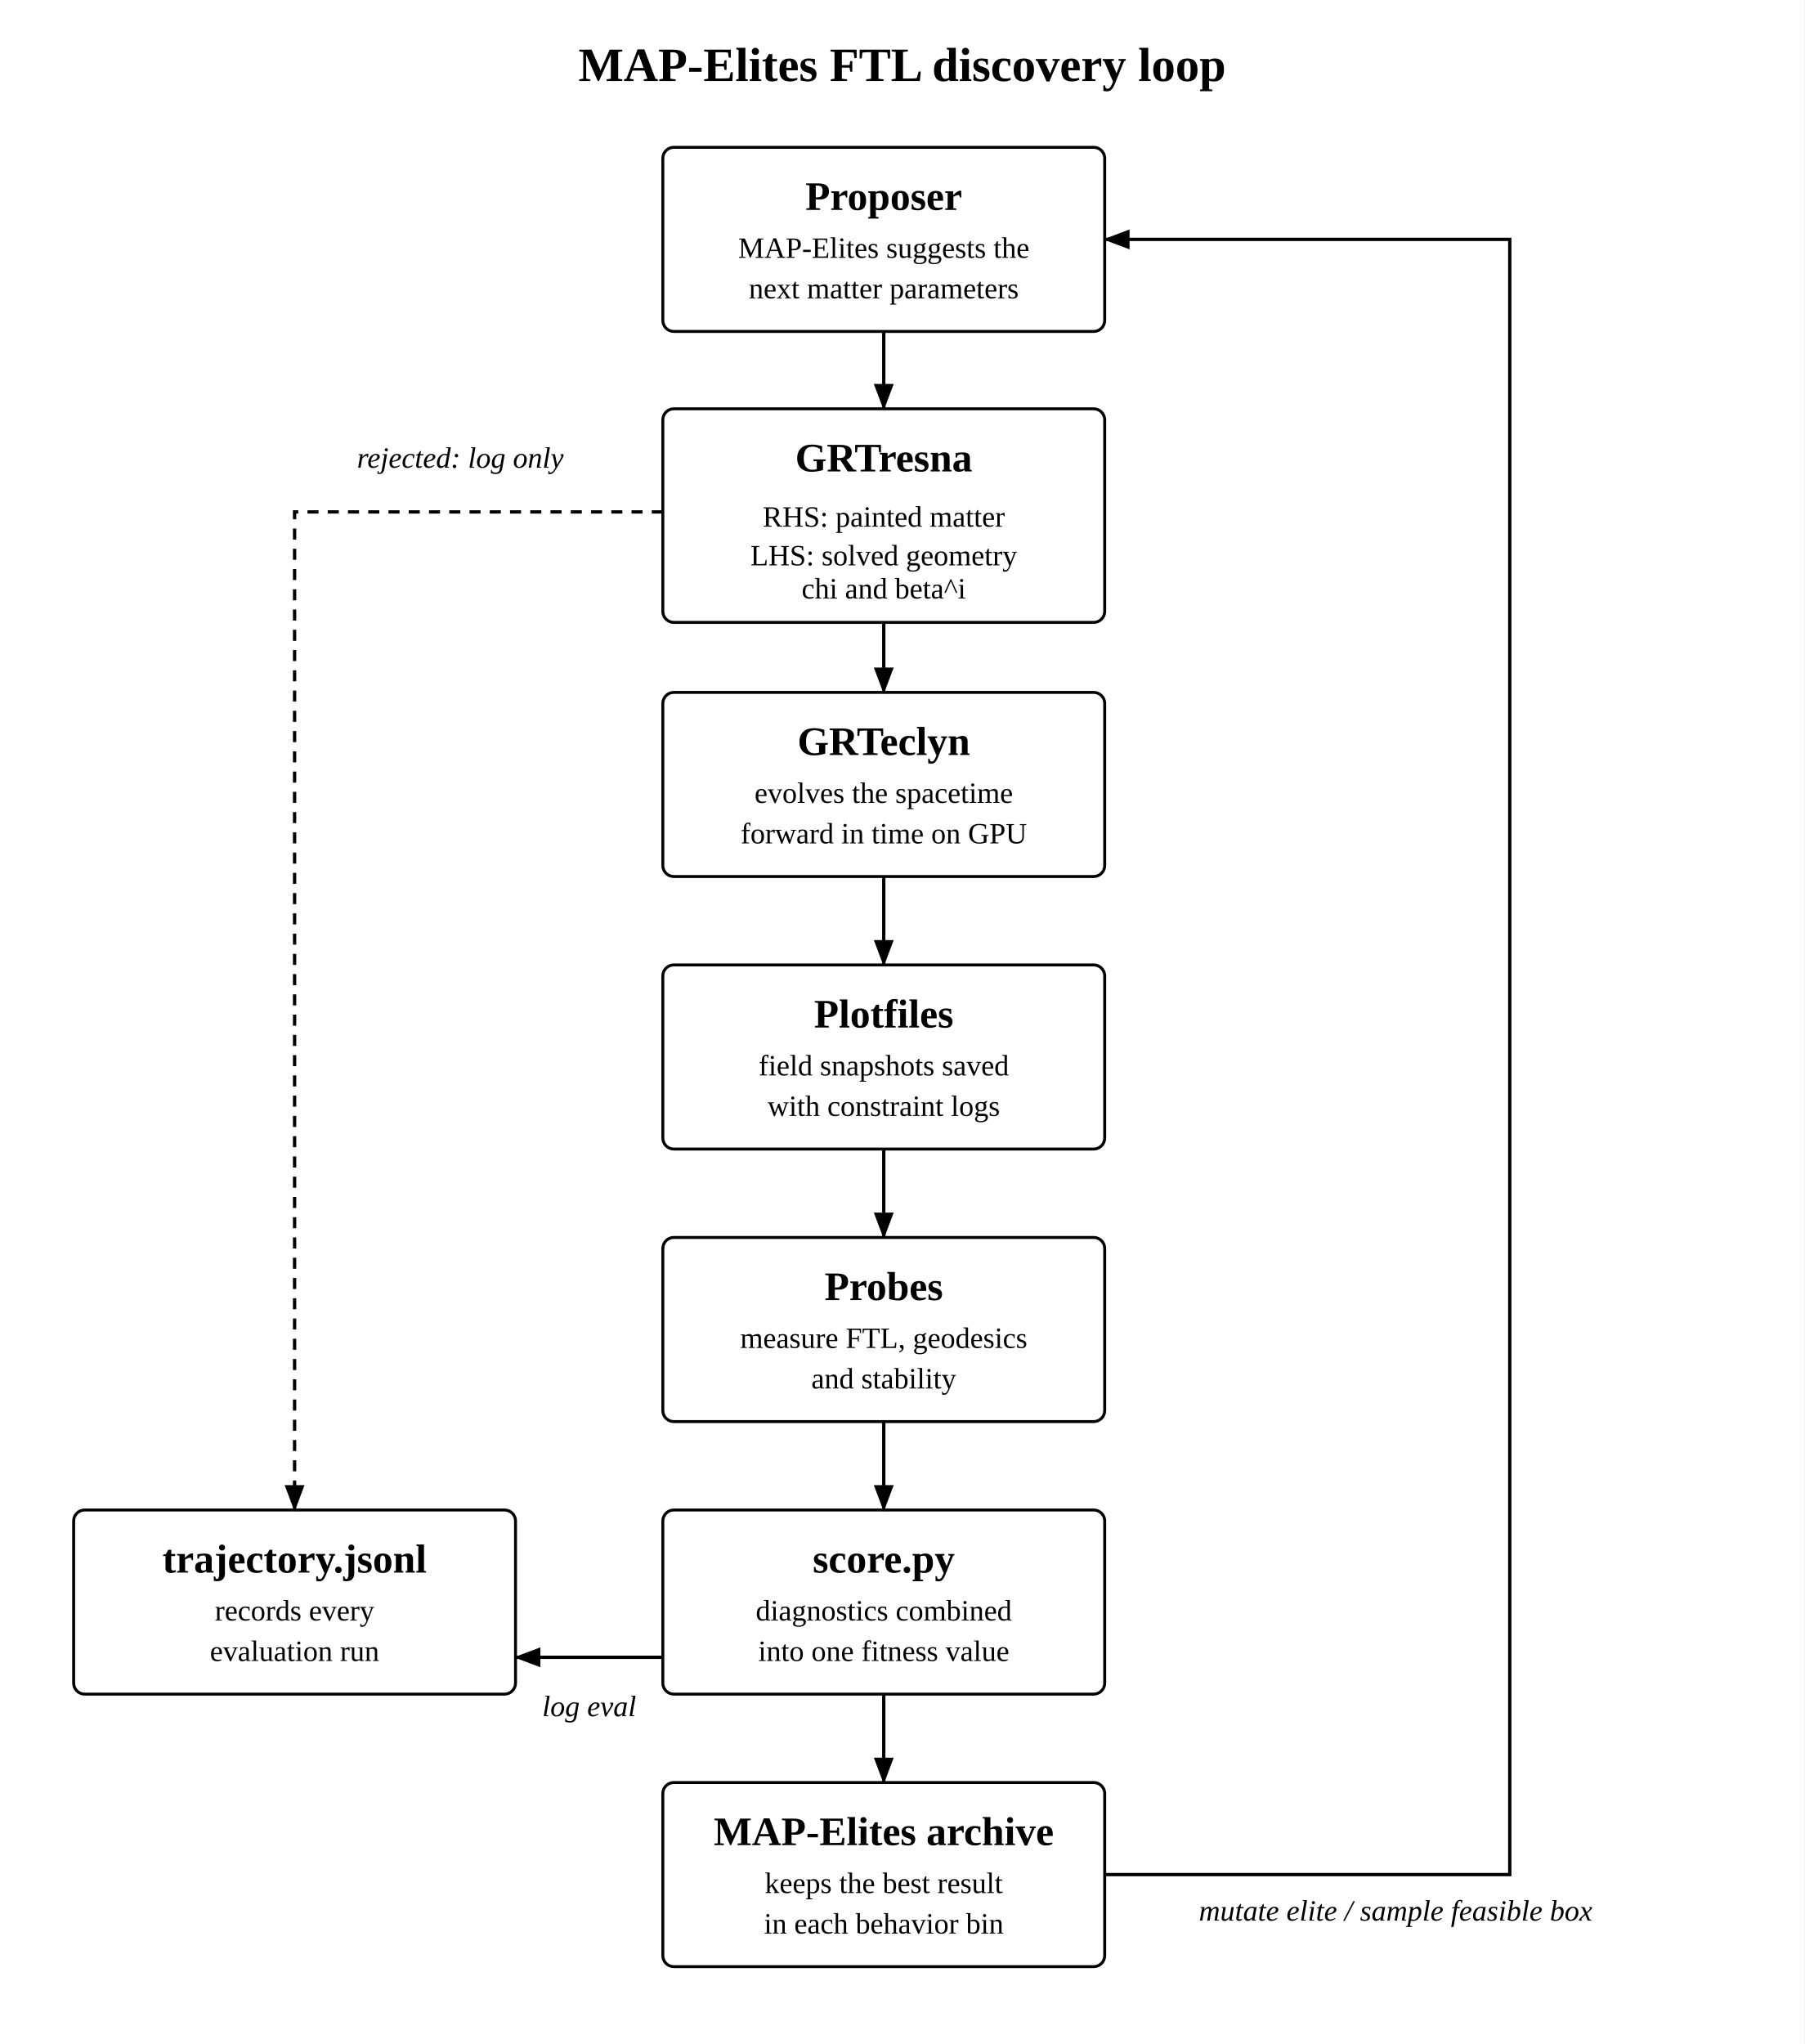
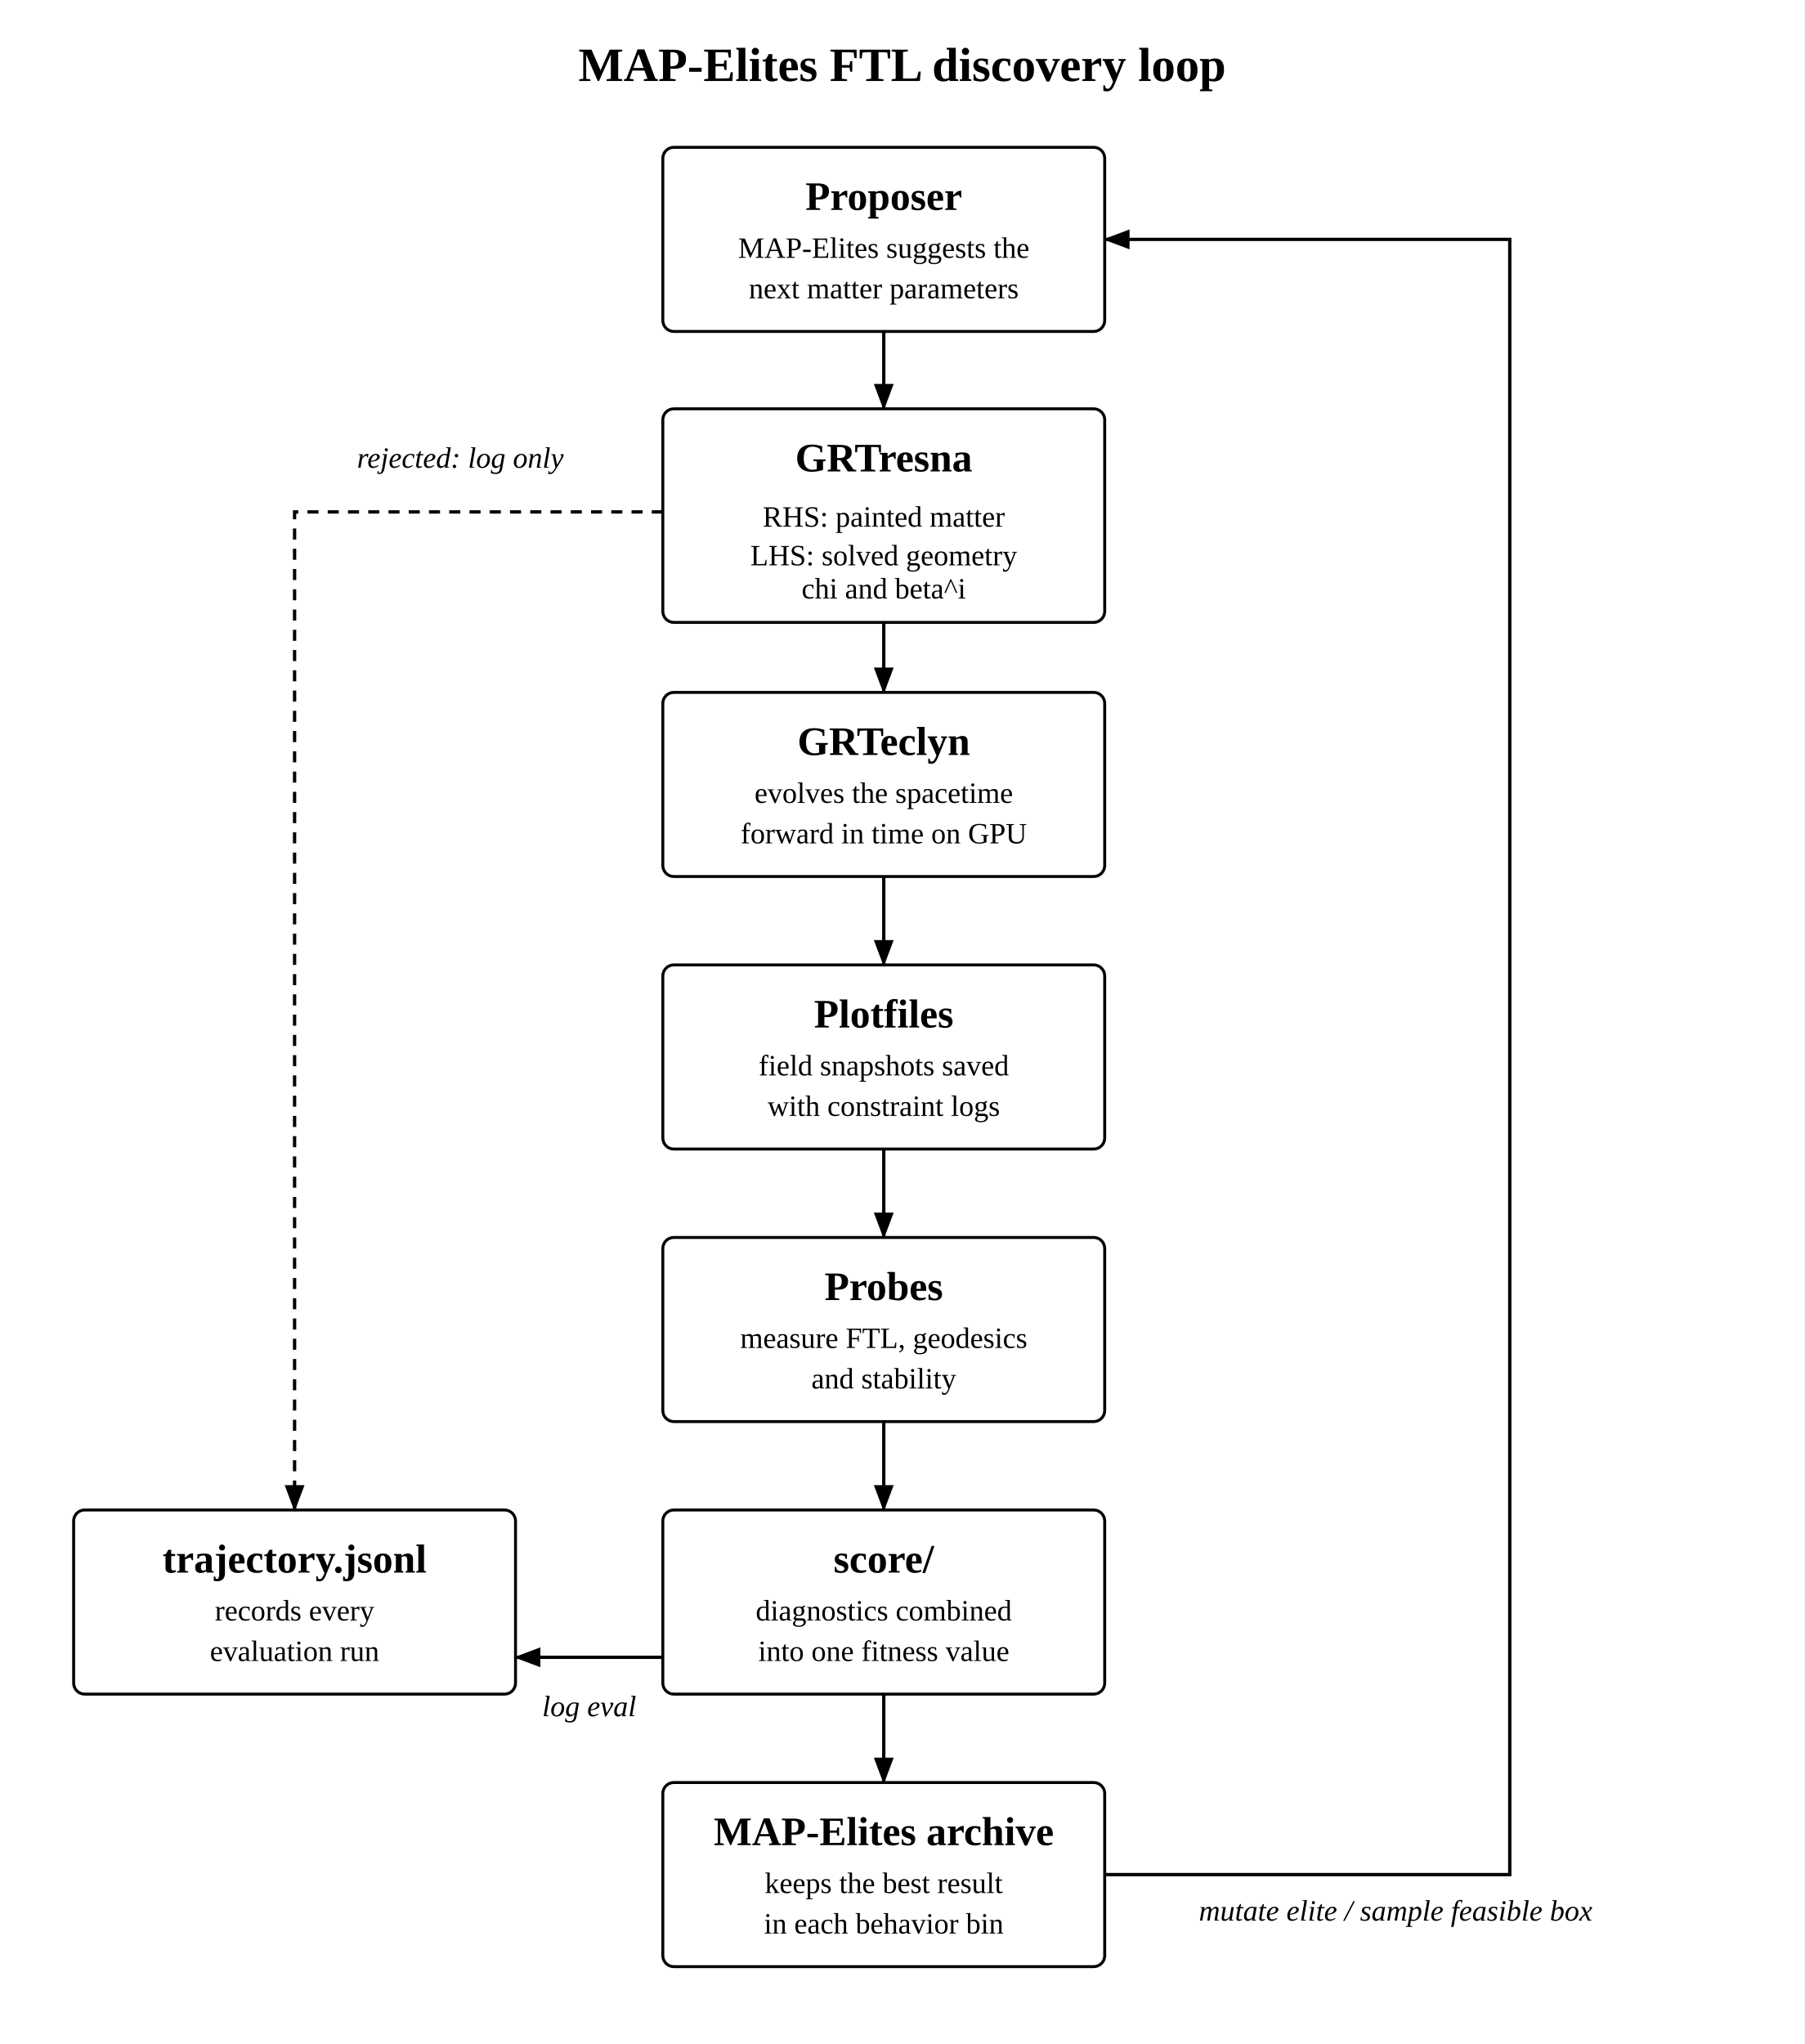
<svg xmlns="http://www.w3.org/2000/svg" width="980" height="1110" viewBox="0 0 980 1110" role="img" aria-labelledby="title desc">
  <defs>
    <marker id="arrow" markerWidth="9" markerHeight="9" refX="7.5" refY="3" orient="auto" markerUnits="strokeWidth">
      <path d="M0,0 L0,6 L8,3 z" fill="#000000" />
    </marker>
  </defs>
  <rect x="0" y="0" width="980" height="1110" fill="#ffffff" />
  <style>
    text { font-family: "Times New Roman", Times, Georgia, serif; fill: #000000; }
    .box { fill: #ffffff; stroke: #000000; stroke-width: 1.6; }
    .name { font-size: 22px; font-weight: 700; text-anchor: middle; }
    .desc { font-size: 16px; text-anchor: middle; }
    .edge { fill: none; stroke: #000000; stroke-width: 1.8; marker-end: url(#arrow); }
    .dash { stroke-dasharray: 6 5; }
    .lbl { font-size: 16px; font-style: italic; text-anchor: middle; }
    .lblbg { fill: #ffffff; }
    .title { font-size: 26px; font-weight: 700; text-anchor: middle; }
  </style>
  <text class="title" x="490" y="44">MAP-Elites FTL discovery loop</text>
  <rect class="box" x="360" y="80" width="240" height="100" rx="6" />
  <text class="name" x="480" y="114">Proposer</text>
  <text class="desc" x="480" y="140">MAP-Elites suggests the</text>
  <text class="desc" x="480" y="162">next matter parameters</text>
  <rect class="box" x="360" y="222" width="240" height="116" rx="6" />
  <text class="name" x="480" y="256">GRTresna</text>
  <text class="desc" x="480" y="286">RHS: painted matter</text>
  <text class="desc" x="480" y="307">LHS: solved geometry</text>
  <text class="desc" x="480" y="325">chi and beta^i</text>
  <rect class="box" x="360" y="376" width="240" height="100" rx="6" />
  <text class="name" x="480" y="410">GRTeclyn</text>
  <text class="desc" x="480" y="436">evolves the spacetime</text>
  <text class="desc" x="480" y="458">forward in time on GPU</text>
  <rect class="box" x="360" y="524" width="240" height="100" rx="6" />
  <text class="name" x="480" y="558">Plotfiles</text>
  <text class="desc" x="480" y="584">field snapshots saved</text>
  <text class="desc" x="480" y="606">with constraint logs</text>
  <rect class="box" x="360" y="672" width="240" height="100" rx="6" />
  <text class="name" x="480" y="706">Probes</text>
  <text class="desc" x="480" y="732">measure FTL, geodesics</text>
  <text class="desc" x="480" y="754">and stability</text>
  <rect class="box" x="360" y="820" width="240" height="100" rx="6" />
-   <text class="name" x="480" y="854">score.py</text>
+   <text class="name" x="480" y="854">score/</text>
  <text class="desc" x="480" y="880">diagnostics combined</text>
  <text class="desc" x="480" y="902">into one fitness value</text>
  <rect class="box" x="360" y="968" width="240" height="100" rx="6" />
  <text class="name" x="480" y="1002">MAP-Elites archive</text>
  <text class="desc" x="480" y="1028">keeps the best result</text>
  <text class="desc" x="480" y="1050">in each behavior bin</text>
  <path class="edge" d="M480 180 L480 222" />
  <path class="edge" d="M480 338 L480 376" />
  <path class="edge" d="M480 476 L480 524" />
  <path class="edge" d="M480 624 L480 672" />
  <path class="edge" d="M480 772 L480 820" />
  <path class="edge" d="M480 920 L480 968" />
  <rect class="box" x="40" y="820" width="240" height="100" rx="6" />
  <text class="name" x="160" y="854">trajectory.jsonl</text>
  <text class="desc" x="160" y="880">records every</text>
  <text class="desc" x="160" y="902">evaluation run</text>
  <path class="edge" d="M360 900 L280 900" />
  <text class="lbl" x="320" y="932">log eval</text>
  <path class="edge dash" d="M360 278 L160 278 L160 820" />
  <text class="lbl" x="250" y="254">rejected: log only</text>
  <path class="edge" d="M600 1018 L820 1018 L820 130 L600 130" />
  <rect class="lblbg" x="616" y="1027" width="284" height="22" />
  <text class="lbl" x="758" y="1043">mutate elite / sample feasible box</text>
</svg>
